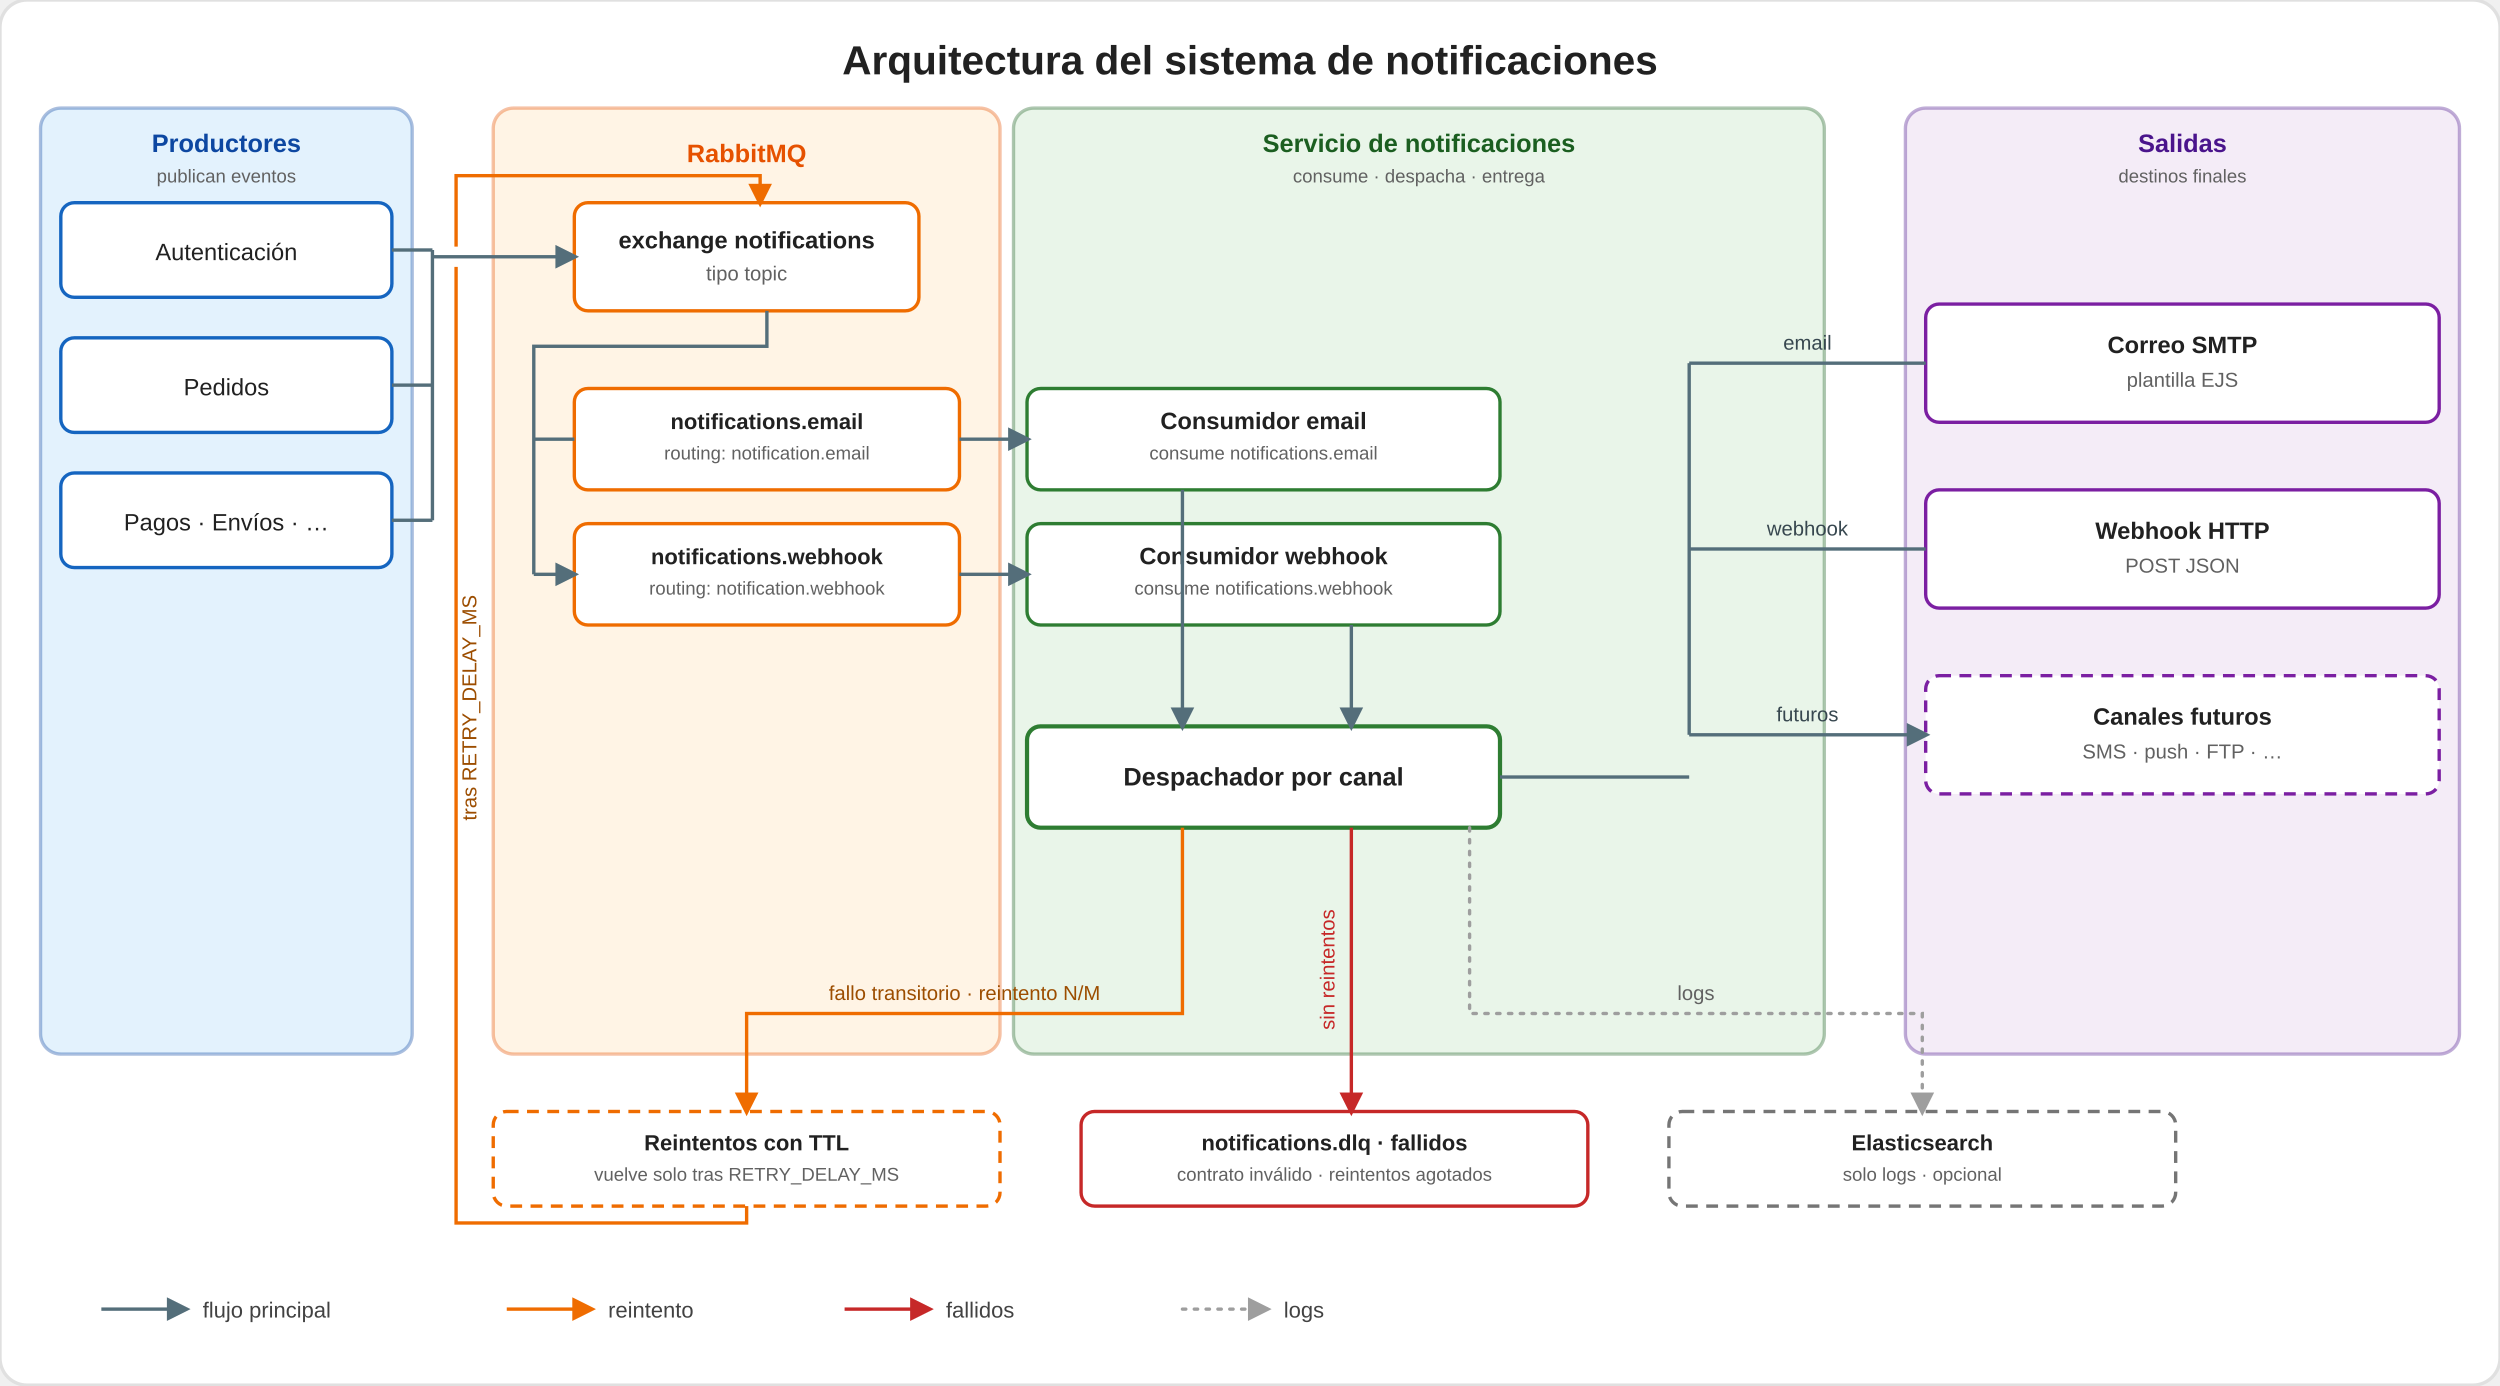
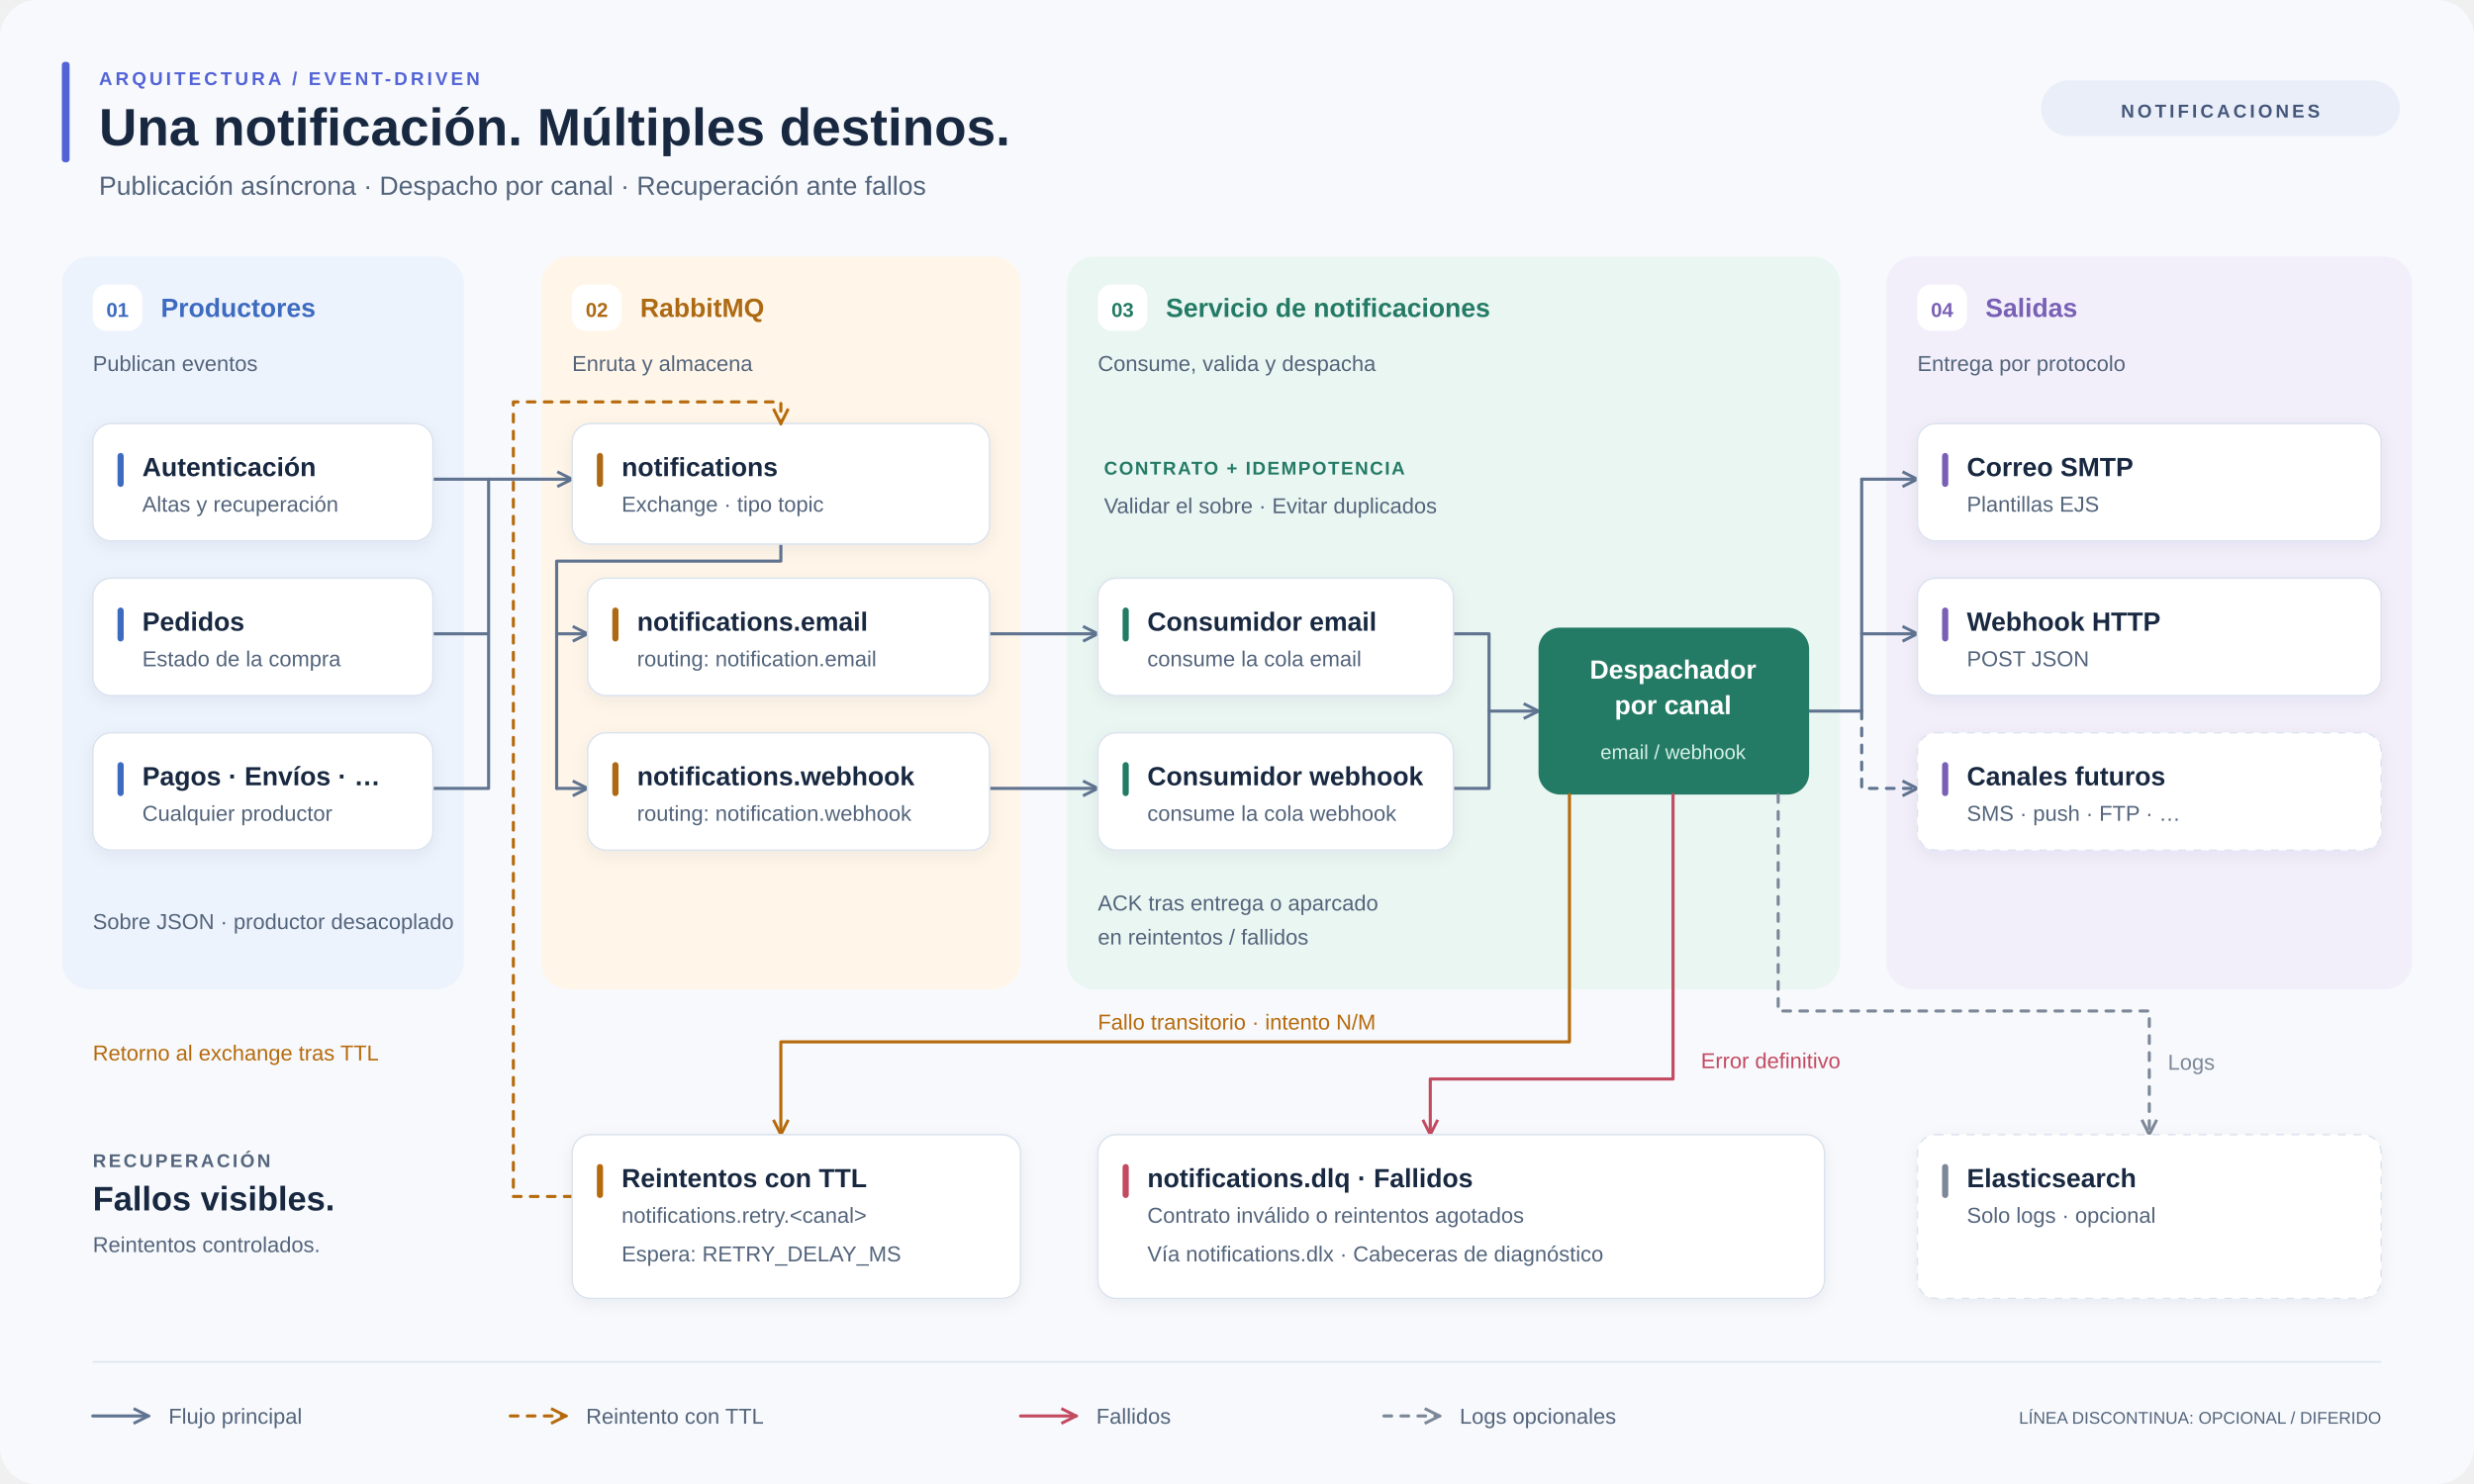
- <svg xmlns="http://www.w3.org/2000/svg" width="1480" height="820" viewBox="0 0 1480 820" font-family="'Segoe UI', system-ui, -apple-system, Arial, sans-serif">
+ <svg xmlns="http://www.w3.org/2000/svg" width="1600" height="960" viewBox="0 0 1600 960" role="img" aria-labelledby="title description">
  <defs>
-     <marker id="flecha" viewBox="0 0 10 10" refX="8" refY="5" markerWidth="7" markerHeight="7" orient="auto-start-reverse">
-       <path d="M0,0 L10,5 L0,10 z" fill="#546E7A" />
-     </marker>
-     <marker id="flecha-naranja" viewBox="0 0 10 10" refX="8" refY="5" markerWidth="7" markerHeight="7" orient="auto-start-reverse">
-       <path d="M0,0 L10,5 L0,10 z" fill="#EF6C00" />
-     </marker>
-     <marker id="flecha-roja" viewBox="0 0 10 10" refX="8" refY="5" markerWidth="7" markerHeight="7" orient="auto-start-reverse">
-       <path d="M0,0 L10,5 L0,10 z" fill="#C62828" />
-     </marker>
-     <marker id="flecha-gris" viewBox="0 0 10 10" refX="8" refY="5" markerWidth="7" markerHeight="7" orient="auto-start-reverse">
-       <path d="M0,0 L10,5 L0,10 z" fill="#9E9E9E" />
+     <style>
+       text { font-family: 'Segoe UI', Arial, sans-serif; fill: #182840; }
+       .label { font-size: 17px; font-weight: 600; }
+       .small { font-size: 14px; fill: #53647b; }
+       .mono { font-family: Consolas, monospace; font-size: 14px; }
+       .edge { fill: none; stroke-width: 2; stroke-linejoin: round; stroke-linecap: round; }
+     </style>
+     <filter id="shadow" x="-10%" y="-20%" width="120%" height="150%">
+       <feDropShadow dx="0" dy="3" stdDeviation="5" flood-color="#152c4c" flood-opacity="0.06" />
+     </filter>
+   </defs>
+   <defs>
+     <marker id="main" viewBox="0 0 10 10" refX="9" refY="5" markerWidth="6" markerHeight="6" orient="auto">
+       <path d="M1 1 L9 5 L1 9" fill="none" stroke="#607491" stroke-width="1.6" />
    </marker>
  </defs>
-   <rect x="0" y="0" width="1480" height="820" rx="16" fill="#FFFFFF" stroke="#E0E0E0" stroke-width="2" />
-   <text x="740" y="44" text-anchor="middle" font-size="24" font-weight="700" fill="#212121">Arquitectura del sistema de notificaciones</text>
-   <rect x="24" y="64" width="220" height="560" rx="12" fill="#E3F2FD" stroke="#0D47A1" stroke-opacity="0.35" stroke-width="2" />
-   <rect x="292" y="64" width="300" height="560" rx="12" fill="#FFF4E5" stroke="#E65100" stroke-opacity="0.35" stroke-width="2" />
-   <rect x="600" y="64" width="480" height="560" rx="12" fill="#E9F5E9" stroke="#1B5E20" stroke-opacity="0.35" stroke-width="2" />
-   <rect x="1128" y="64" width="328" height="560" rx="12" fill="#F4ECF7" stroke="#4A148C" stroke-opacity="0.35" stroke-width="2" />
-   <text x="134" y="90" text-anchor="middle" font-size="15" font-weight="700" fill="#0D47A1">Productores</text>
-   <text x="134" y="108" text-anchor="middle" font-size="11" fill="#616161">publican eventos</text>
-   <text x="442" y="96" text-anchor="middle" font-size="15" font-weight="700" fill="#E65100">RabbitMQ</text>
-   <text x="840" y="90" text-anchor="middle" font-size="15" font-weight="700" fill="#1B5E20">Servicio de notificaciones</text>
-   <text x="840" y="108" text-anchor="middle" font-size="11" fill="#616161">consume · despacha · entrega</text>
-   <text x="1292" y="90" text-anchor="middle" font-size="15" font-weight="700" fill="#4A148C">Salidas</text>
-   <text x="1292" y="108" text-anchor="middle" font-size="11" fill="#616161">destinos finales</text>
-   <g>
-     <rect x="36" y="120" width="196" height="56" rx="8" fill="#FFFFFF" stroke="#1565C0" stroke-width="2" />
-     <text x="134" y="154" text-anchor="middle" font-size="14" fill="#212121">Autenticación</text>
-     <rect x="36" y="200" width="196" height="56" rx="8" fill="#FFFFFF" stroke="#1565C0" stroke-width="2" />
-     <text x="134" y="234" text-anchor="middle" font-size="14" fill="#212121">Pedidos</text>
-     <rect x="36" y="280" width="196" height="56" rx="8" fill="#FFFFFF" stroke="#1565C0" stroke-width="2" />
-     <text x="134" y="314" text-anchor="middle" font-size="14" fill="#212121">Pagos · Envíos · …</text>
-   </g>
-   <g>
-     <rect x="340" y="120" width="204" height="64" rx="8" fill="#FFFFFF" stroke="#EF6C00" stroke-width="2" />
-     <text x="442" y="147" text-anchor="middle" font-size="14" font-weight="700" fill="#212121">exchange notifications</text>
-     <text x="442" y="166" text-anchor="middle" font-size="12" fill="#616161">tipo topic</text>
-     <rect x="340" y="230" width="228" height="60" rx="8" fill="#FFFFFF" stroke="#EF6C00" stroke-width="2" />
-     <text x="454" y="254" text-anchor="middle" font-size="13" font-weight="700" fill="#212121">notifications.email</text>
-     <text x="454" y="272" text-anchor="middle" font-size="11" fill="#616161">routing: notification.email</text>
-     <rect x="340" y="310" width="228" height="60" rx="8" fill="#FFFFFF" stroke="#EF6C00" stroke-width="2" />
-     <text x="454" y="334" text-anchor="middle" font-size="13" font-weight="700" fill="#212121">notifications.webhook</text>
-     <text x="454" y="352" text-anchor="middle" font-size="11" fill="#616161">routing: notification.webhook</text>
-   </g>
-   <g>
-     <rect x="608" y="230" width="280" height="60" rx="8" fill="#FFFFFF" stroke="#2E7D32" stroke-width="2" />
-     <text x="748" y="254" text-anchor="middle" font-size="14" font-weight="700" fill="#212121">Consumidor email</text>
-     <text x="748" y="272" text-anchor="middle" font-size="11" fill="#616161">consume notifications.email</text>
-     <rect x="608" y="310" width="280" height="60" rx="8" fill="#FFFFFF" stroke="#2E7D32" stroke-width="2" />
-     <text x="748" y="334" text-anchor="middle" font-size="14" font-weight="700" fill="#212121">Consumidor webhook</text>
-     <text x="748" y="352" text-anchor="middle" font-size="11" fill="#616161">consume notifications.webhook</text>
-     <rect x="608" y="430" width="280" height="60" rx="8" fill="#FFFFFF" stroke="#2E7D32" stroke-width="2.5" />
-     <text x="748" y="465" text-anchor="middle" font-size="15" font-weight="700" fill="#212121">Despachador por canal</text>
-   </g>
-   <g>
-     <rect x="1140" y="180" width="304" height="70" rx="8" fill="#FFFFFF" stroke="#7B1FA2" stroke-width="2" />
-     <text x="1292" y="209" text-anchor="middle" font-size="14" font-weight="700" fill="#212121">Correo SMTP</text>
-     <text x="1292" y="229" text-anchor="middle" font-size="12" fill="#616161">plantilla EJS</text>
-     <rect x="1140" y="290" width="304" height="70" rx="8" fill="#FFFFFF" stroke="#7B1FA2" stroke-width="2" />
-     <text x="1292" y="319" text-anchor="middle" font-size="14" font-weight="700" fill="#212121">Webhook HTTP</text>
-     <text x="1292" y="339" text-anchor="middle" font-size="12" fill="#616161">POST JSON</text>
-     <rect x="1140" y="400" width="304" height="70" rx="8" fill="#FFFFFF" stroke="#7B1FA2" stroke-width="2" stroke-dasharray="7 5" />
-     <text x="1292" y="429" text-anchor="middle" font-size="14" font-weight="700" fill="#212121">Canales futuros</text>
-     <text x="1292" y="449" text-anchor="middle" font-size="12" fill="#616161">SMS · push · FTP · …</text>
-   </g>
-   <g>
-     <rect x="292" y="658" width="300" height="56" rx="8" fill="#FFFFFF" stroke="#EF6C00" stroke-width="2" stroke-dasharray="7 5" />
-     <text x="442" y="681" text-anchor="middle" font-size="13" font-weight="700" fill="#212121">Reintentos con TTL</text>
-     <text x="442" y="699" text-anchor="middle" font-size="11" fill="#616161">vuelve solo tras RETRY_DELAY_MS</text>
-     <rect x="640" y="658" width="300" height="56" rx="8" fill="#FFFFFF" stroke="#C62828" stroke-width="2" />
-     <text x="790" y="681" text-anchor="middle" font-size="13" font-weight="700" fill="#212121">notifications.dlq · fallidos</text>
-     <text x="790" y="699" text-anchor="middle" font-size="11" fill="#616161">contrato inválido · reintentos agotados</text>
-     <rect x="988" y="658" width="300" height="56" rx="8" fill="#FFFFFF" stroke="#757575" stroke-width="2" stroke-dasharray="7 5" />
-     <text x="1138" y="681" text-anchor="middle" font-size="13" font-weight="700" fill="#212121">Elasticsearch</text>
-     <text x="1138" y="699" text-anchor="middle" font-size="11" fill="#616161">solo logs · opcional</text>
-   </g>
-   <g stroke="#546E7A" stroke-width="2" fill="none">
-     <path d="M232,148 H256 M232,228 H256 M232,308 H256 M256,148 V308 M256,152 H340" marker-end="url(#flecha)" />
-     <path d="M454,184 V205 H316 V340 M316,260 H340 M316,340 H340" marker-end="url(#flecha)" />
-     <path d="M568,260 H608" marker-end="url(#flecha)" />
-     <path d="M568,340 H608" marker-end="url(#flecha)" />
-     <path d="M700,290 V430" marker-end="url(#flecha)" />
-     <path d="M800,370 V430" marker-end="url(#flecha)" />
-     <path d="M888,460 H1000 M1000,215 V435 M1000,215 H1140 M1000,325 H1140 M1000,435 H1140" marker-end="url(#flecha)" />
-   </g>
-   <text x="1070" y="207" text-anchor="middle" font-size="12" fill="#37474F">email</text>
-   <text x="1070" y="317" text-anchor="middle" font-size="12" fill="#37474F">webhook</text>
-   <text x="1070" y="427" text-anchor="middle" font-size="12" fill="#37474F">futuros</text>
-   <g stroke="#EF6C00" stroke-width="2" fill="none">
-     <path d="M700,490 V600 H442 V658" marker-end="url(#flecha-naranja)" />
-     <path d="M442,714 V724 H270 V158 M270,146 V104 H450 V120" marker-end="url(#flecha-naranja)" />
-   </g>
-   <text x="571" y="592" text-anchor="middle" font-size="12" fill="#9C4D00">fallo transitorio · reintento N/M</text>
-   <text transform="translate(282,419) rotate(-90)" text-anchor="middle" font-size="12" fill="#9C4D00">tras RETRY_DELAY_MS</text>
-   <g stroke="#C62828" stroke-width="2" fill="none">
-     <path d="M800,490 V658" marker-end="url(#flecha-roja)" />
-   </g>
-   <text transform="translate(790,574) rotate(-90)" text-anchor="middle" font-size="12" fill="#C62828">sin reintentos</text>
-   <g stroke="#9E9E9E" stroke-width="2" fill="none" stroke-dasharray="2 5" stroke-linecap="round">
-     <path d="M870,490 V600 H1138 V658" marker-end="url(#flecha-gris)" />
-   </g>
-   <text x="1004" y="592" text-anchor="middle" font-size="12" fill="#616161">logs</text>
-   <g font-size="13" fill="#424242">
-     <line x1="60" y1="775" x2="110" y2="775" stroke="#546E7A" stroke-width="2" marker-end="url(#flecha)" />
-     <text x="120" y="780">flujo principal</text>
-     <line x1="300" y1="775" x2="350" y2="775" stroke="#EF6C00" stroke-width="2" marker-end="url(#flecha-naranja)" />
-     <text x="360" y="780">reintento</text>
-     <line x1="500" y1="775" x2="550" y2="775" stroke="#C62828" stroke-width="2" marker-end="url(#flecha-roja)" />
-     <text x="560" y="780">fallidos</text>
-     <line x1="700" y1="775" x2="750" y2="775" stroke="#9E9E9E" stroke-width="2" stroke-dasharray="2 5" stroke-linecap="round" marker-end="url(#flecha-gris)" />
-     <text x="760" y="780">logs</text>
-   </g>
+   <defs>
+     <marker id="retry" viewBox="0 0 10 10" refX="9" refY="5" markerWidth="6" markerHeight="6" orient="auto">
+       <path d="M1 1 L9 5 L1 9" fill="none" stroke="#b66a0c" stroke-width="1.6" />
+     </marker>
+   </defs>
+   <defs>
+     <marker id="fail" viewBox="0 0 10 10" refX="9" refY="5" markerWidth="6" markerHeight="6" orient="auto">
+       <path d="M1 1 L9 5 L1 9" fill="none" stroke="#c34a61" stroke-width="1.6" />
+     </marker>
+   </defs>
+   <defs>
+     <marker id="logs" viewBox="0 0 10 10" refX="9" refY="5" markerWidth="6" markerHeight="6" orient="auto">
+       <path d="M1 1 L9 5 L1 9" fill="none" stroke="#7c8798" stroke-width="1.6" />
+     </marker>
+   </defs>
+   <rect x="0" y="0" width="1600" height="960" rx="24" fill="#f7f9fc" stroke="none" />
+   <rect x="40" y="40" width="5" height="65" rx="2" fill="#5263d6" stroke="none" />
+   <text x="64" y="55" class="" font-size="12" style="fill:#5263d6" font-weight="700" letter-spacing="2">ARQUITECTURA / EVENT-DRIVEN</text>
+   <text x="64" y="94" class="" font-size="34" font-weight="700">Una notificación. Múltiples destinos.</text>
+   <text x="64" y="126" class="" font-size="17" style="fill:#53647b">Publicación asíncrona · Despacho por canal · Recuperación ante fallos</text>
+   <rect x="1320" y="52" width="232" height="36" rx="18" fill="#e9eef8" stroke="none" />
+   <text x="1436" y="76" class="" font-size="12" style="fill:#44567a" text-anchor="middle" letter-spacing="2" font-weight="700">NOTIFICACIONES</text>
+   <rect x="40" y="166" width="260" height="474" rx="18" fill="#edf3fd" stroke="none" />
+   <rect x="60" y="184" width="32" height="30" rx="9" fill="#ffffff" stroke="none" />
+   <text x="76" y="205" class="" font-size="13" style="fill:#3d6bc0" text-anchor="middle" font-weight="700">01</text>
+   <text x="104" y="205" class="label" style="fill:#3d6bc0">Productores</text>
+   <text x="60" y="240" class="small">Publican eventos</text>
+   <rect x="350" y="166" width="310" height="474" rx="18" fill="#fff6e9" stroke="none" />
+   <rect x="370" y="184" width="32" height="30" rx="9" fill="#ffffff" stroke="none" />
+   <text x="386" y="205" class="" font-size="13" style="fill:#ad6a13" text-anchor="middle" font-weight="700">02</text>
+   <text x="414" y="205" class="label" style="fill:#ad6a13">RabbitMQ</text>
+   <text x="370" y="240" class="small">Enruta y almacena</text>
+   <rect x="690" y="166" width="500" height="474" rx="18" fill="#eaf6f2" stroke="none" />
+   <rect x="710" y="184" width="32" height="30" rx="9" fill="#ffffff" stroke="none" />
+   <text x="726" y="205" class="" font-size="13" style="fill:#247b65" text-anchor="middle" font-weight="700">03</text>
+   <text x="754" y="205" class="label" style="fill:#247b65">Servicio de notificaciones</text>
+   <text x="710" y="240" class="small">Consume, valida y despacha</text>
+   <rect x="1220" y="166" width="340" height="474" rx="18" fill="#f2effb" stroke="none" />
+   <rect x="1240" y="184" width="32" height="30" rx="9" fill="#ffffff" stroke="none" />
+   <text x="1256" y="205" class="" font-size="13" style="fill:#7960b5" text-anchor="middle" font-weight="700">04</text>
+   <text x="1284" y="205" class="label" style="fill:#7960b5">Salidas</text>
+   <text x="1240" y="240" class="small">Entrega por protocolo</text>
+   <path class="edge" d="M280 310 H316 M280 410 H316 M280 510 H316 M316 310 V510" stroke="#607491" />
+   <path class="edge" d="M316 310 H370" stroke="#607491" marker-end="url(#main)" />
+   <path class="edge" d="M505 352 V363 H360 V510" stroke="#607491" />
+   <path class="edge" d="M360 410 H380" stroke="#607491" marker-end="url(#main)" />
+   <path class="edge" d="M360 510 H380" stroke="#607491" marker-end="url(#main)" />
+   <path class="edge" d="M640 410 H710" stroke="#607491" marker-end="url(#main)" />
+   <path class="edge" d="M640 510 H710" stroke="#607491" marker-end="url(#main)" />
+   <path class="edge" d="M940 410 H963 V460 H995" stroke="#607491" marker-end="url(#main)" />
+   <path class="edge" d="M940 510 H963 V460" stroke="#607491" />
+   <path class="edge" d="M1170 460 H1204 V310" stroke="#607491" />
+   <path class="edge" d="M1204 310 H1240" stroke="#607491" marker-end="url(#main)" />
+   <path class="edge" d="M1204 410 H1240" stroke="#607491" marker-end="url(#main)" />
+   <path class="edge" d="M1204 460 V510 H1240" stroke="#607491" marker-end="url(#main)" stroke-dasharray="5 6" />
+   <rect x="60" y="274" width="220" height="76" rx="12" fill="#ffffff" stroke="#dbe3ee" filter="url(#shadow)" />
+   <rect x="76" y="293" width="4" height="22" rx="2" fill="#3d6bc0" stroke="none" />
+   <text x="92" y="308" class="label">Autenticación</text>
+   <text x="92" y="331" class="small">Altas y recuperación</text>
+   <rect x="60" y="374" width="220" height="76" rx="12" fill="#ffffff" stroke="#dbe3ee" filter="url(#shadow)" />
+   <rect x="76" y="393" width="4" height="22" rx="2" fill="#3d6bc0" stroke="none" />
+   <text x="92" y="408" class="label">Pedidos</text>
+   <text x="92" y="431" class="small">Estado de la compra</text>
+   <rect x="60" y="474" width="220" height="76" rx="12" fill="#ffffff" stroke="#dbe3ee" filter="url(#shadow)" />
+   <rect x="76" y="493" width="4" height="22" rx="2" fill="#3d6bc0" stroke="none" />
+   <text x="92" y="508" class="label">Pagos · Envíos · …</text>
+   <text x="92" y="531" class="small">Cualquier productor</text>
+   <rect x="370" y="274" width="270" height="78" rx="12" fill="#ffffff" stroke="#dbe3ee" filter="url(#shadow)" />
+   <rect x="386" y="293" width="4" height="22" rx="2" fill="#ad6a13" stroke="none" />
+   <text x="402" y="308" class="label">notifications</text>
+   <text x="402" y="331" class="small">Exchange · tipo topic</text>
+   <rect x="380" y="374" width="260" height="76" rx="12" fill="#ffffff" stroke="#dbe3ee" filter="url(#shadow)" />
+   <rect x="396" y="393" width="4" height="22" rx="2" fill="#ad6a13" stroke="none" />
+   <text x="412" y="408" class="label">notifications.email</text>
+   <text x="412" y="431" class="small">routing: notification.email</text>
+   <rect x="380" y="474" width="260" height="76" rx="12" fill="#ffffff" stroke="#dbe3ee" filter="url(#shadow)" />
+   <rect x="396" y="493" width="4" height="22" rx="2" fill="#ad6a13" stroke="none" />
+   <text x="412" y="508" class="label">notifications.webhook</text>
+   <text x="412" y="531" class="small">routing: notification.webhook</text>
+   <rect x="710" y="374" width="230" height="76" rx="12" fill="#ffffff" stroke="#dbe3ee" filter="url(#shadow)" />
+   <rect x="726" y="393" width="4" height="22" rx="2" fill="#247b65" stroke="none" />
+   <text x="742" y="408" class="label">Consumidor email</text>
+   <text x="742" y="431" class="small">consume la cola email</text>
+   <rect x="710" y="474" width="230" height="76" rx="12" fill="#ffffff" stroke="#dbe3ee" filter="url(#shadow)" />
+   <rect x="726" y="493" width="4" height="22" rx="2" fill="#247b65" stroke="none" />
+   <text x="742" y="508" class="label">Consumidor webhook</text>
+   <text x="742" y="531" class="small">consume la cola webhook</text>
+   <rect x="995" y="406" width="175" height="108" rx="14" fill="#247b65" stroke="none" />
+   <text x="1082" y="439" class="label" style="fill:#ffffff" text-anchor="middle">Despachador</text>
+   <text x="1082" y="462" class="label" style="fill:#ffffff" text-anchor="middle">por canal</text>
+   <text x="1082" y="491" class="" font-size="13" style="fill:#d5f0e7" text-anchor="middle">email / webhook</text>
+   <text x="714" y="307" class="" font-size="12" style="fill:#247b65" font-weight="700" letter-spacing="1">CONTRATO + IDEMPOTENCIA</text>
+   <text x="714" y="332" class="small">Validar el sobre · Evitar duplicados</text>
+   <rect x="1240" y="274" width="300" height="76" rx="12" fill="#ffffff" stroke="#dbe3ee" filter="url(#shadow)" />
+   <rect x="1256" y="293" width="4" height="22" rx="2" fill="#7960b5" stroke="none" />
+   <text x="1272" y="308" class="label">Correo SMTP</text>
+   <text x="1272" y="331" class="small">Plantillas EJS</text>
+   <rect x="1240" y="374" width="300" height="76" rx="12" fill="#ffffff" stroke="#dbe3ee" filter="url(#shadow)" />
+   <rect x="1256" y="393" width="4" height="22" rx="2" fill="#7960b5" stroke="none" />
+   <text x="1272" y="408" class="label">Webhook HTTP</text>
+   <text x="1272" y="431" class="small">POST JSON</text>
+   <rect x="1240" y="474" width="300" height="76" rx="12" fill="#ffffff" stroke="#dbe3ee" filter="url(#shadow)" stroke-dasharray="5 5" />
+   <rect x="1256" y="493" width="4" height="22" rx="2" fill="#7960b5" stroke="none" />
+   <text x="1272" y="508" class="label">Canales futuros</text>
+   <text x="1272" y="531" class="small">SMS · push · FTP · …</text>
+   <text x="60" y="601" class="small">Sobre JSON · productor desacoplado</text>
+   <text x="710" y="589" class="small">ACK tras entrega o aparcado</text>
+   <text x="710" y="611" class="small">en reintentos / fallidos</text>
+   <path class="edge" d="M1015 514 V674 H505 V734" stroke="#b66a0c" marker-end="url(#retry)" />
+   <path class="edge" d="M370 774 H332 V260 H505 V274" stroke="#b66a0c" marker-end="url(#retry)" stroke-dasharray="5 6" />
+   <text x="60" y="686" class="" font-size="14" style="fill:#b66a0c">Retorno al exchange tras TTL</text>
+   <text x="710" y="666" class="" font-size="14" style="fill:#b66a0c">Fallo transitorio · intento N/M</text>
+   <path class="edge" d="M1082 514 V698 H925 V734" stroke="#c34a61" marker-end="url(#fail)" />
+   <text x="1100" y="691" class="" font-size="14" style="fill:#c34a61">Error definitivo</text>
+   <path class="edge" d="M1150 514 V654 H1390 V734" stroke="#7c8798" marker-end="url(#logs)" stroke-dasharray="5 6" />
+   <text x="1402" y="692" class="" font-size="14" style="fill:#7c8798">Logs</text>
+   <text x="60" y="755" class="" font-size="12" style="fill:#53647b" font-weight="700" letter-spacing="1.6">RECUPERACIÓN</text>
+   <text x="60" y="783" class="" font-size="22" font-weight="600">Fallos visibles.</text>
+   <text x="60" y="810" class="small">Reintentos controlados.</text>
+   <rect x="370" y="734" width="290" height="106" rx="12" fill="#ffffff" stroke="#dbe3ee" filter="url(#shadow)" />
+   <rect x="386" y="753" width="4" height="22" rx="2" fill="#b66a0c" stroke="none" />
+   <text x="402" y="768" class="label">Reintentos con TTL</text>
+   <text x="402" y="791" class="small">notifications.retry.&lt;canal&gt;</text>
+   <text x="402" y="816" class="small">Espera: RETRY_DELAY_MS</text>
+   <rect x="710" y="734" width="470" height="106" rx="12" fill="#ffffff" stroke="#dbe3ee" filter="url(#shadow)" />
+   <rect x="726" y="753" width="4" height="22" rx="2" fill="#c34a61" stroke="none" />
+   <text x="742" y="768" class="label">notifications.dlq · Fallidos</text>
+   <text x="742" y="791" class="small">Contrato inválido o reintentos agotados</text>
+   <text x="742" y="816" class="small">Vía notifications.dlx · Cabeceras de diagnóstico</text>
+   <rect x="1240" y="734" width="300" height="106" rx="12" fill="#ffffff" stroke="#dbe3ee" filter="url(#shadow)" stroke-dasharray="5 5" />
+   <rect x="1256" y="753" width="4" height="22" rx="2" fill="#7c8798" stroke="none" />
+   <text x="1272" y="768" class="label">Elasticsearch</text>
+   <text x="1272" y="791" class="small">Solo logs · opcional</text>
+   <path d="M60 881 H1540" stroke="#dce4ef" />
+   <path class="edge" d="M60 916 h36" stroke="#607491" marker-end="url(#main)" />
+   <text x="109" y="921" class="small">Flujo principal</text>
+   <path class="edge" d="M330 916 h36" stroke="#b66a0c" marker-end="url(#retry)" stroke-dasharray="5 6" />
+   <text x="379" y="921" class="small">Reintento con TTL</text>
+   <path class="edge" d="M660 916 h36" stroke="#c34a61" marker-end="url(#fail)" />
+   <text x="709" y="921" class="small">Fallidos</text>
+   <path class="edge" d="M895 916 h36" stroke="#7c8798" marker-end="url(#logs)" stroke-dasharray="5 6" />
+   <text x="944" y="921" class="small">Logs opcionales</text>
+   <text x="1540" y="921" class="" font-size="11" style="fill:#53647b" text-anchor="end">LÍNEA DISCONTINUA: OPCIONAL / DIFERIDO</text>
</svg>
